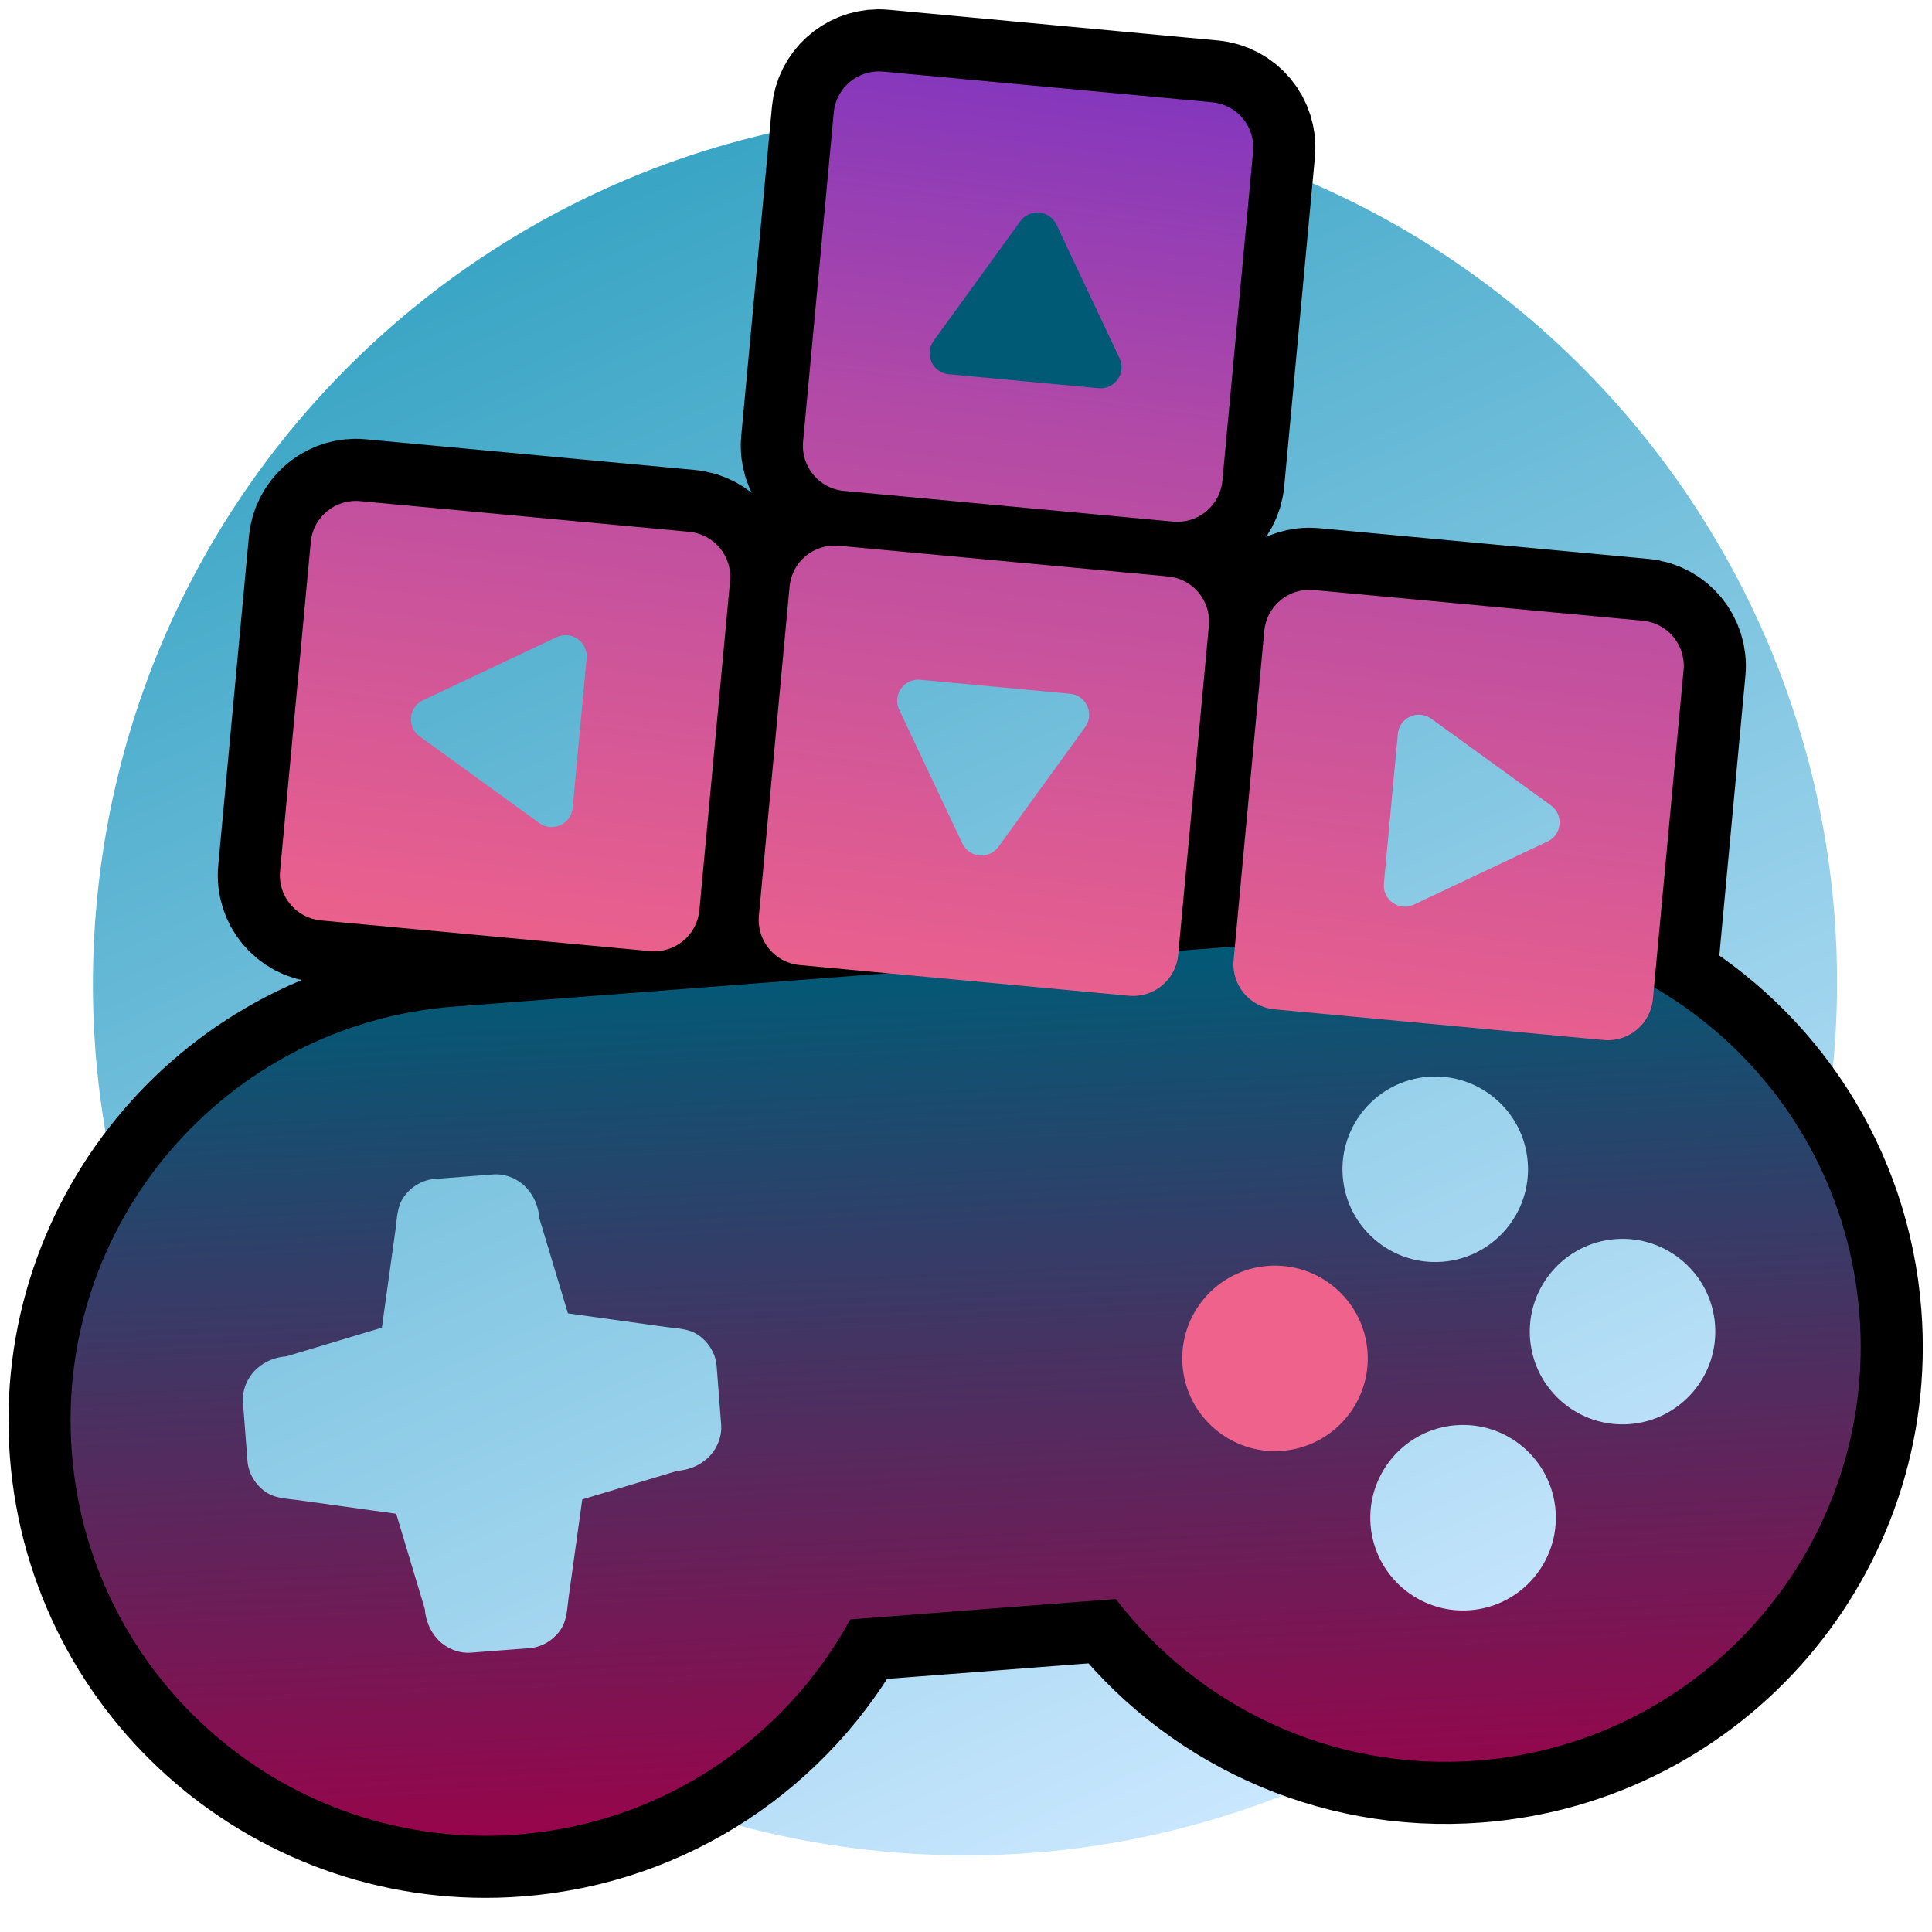
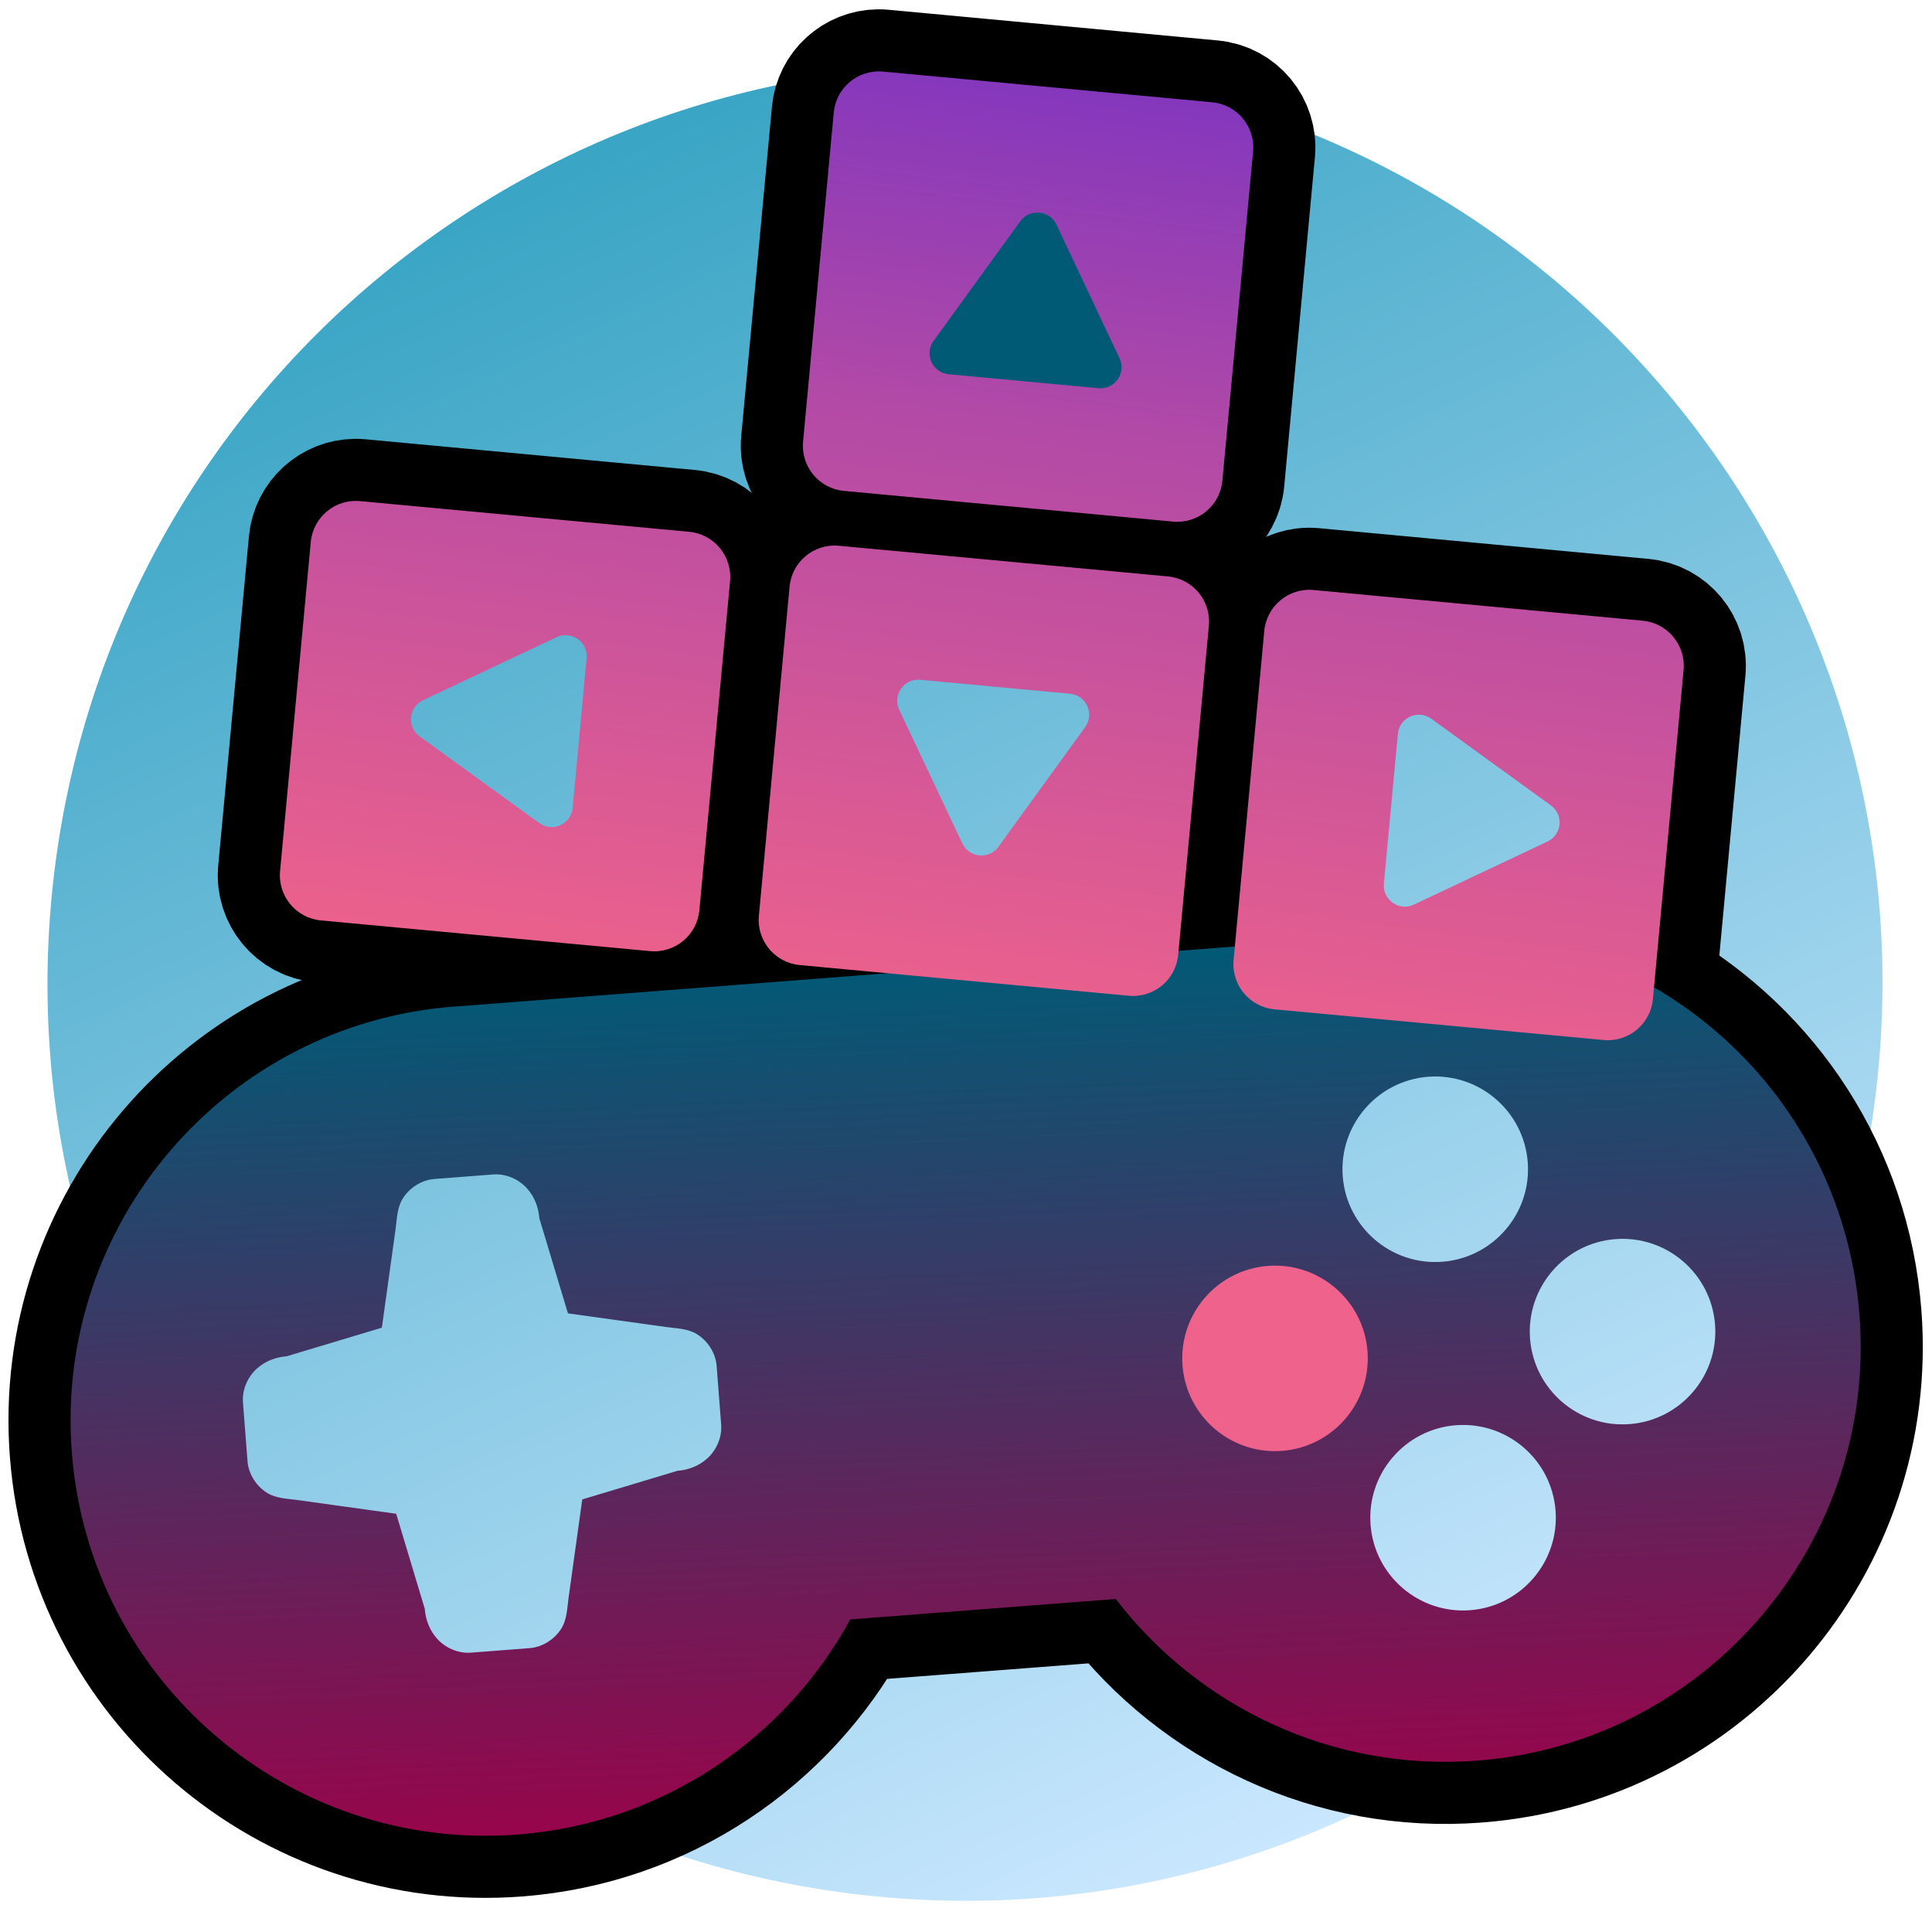
<svg xmlns="http://www.w3.org/2000/svg" xmlns:xlink="http://www.w3.org/1999/xlink" width="140.022mm" height="140.022mm" viewBox="0 0 140.022 140.022" version="1.1" id="svg2873">
  <defs id="defs2867">
    <linearGradient id="linearGradient2144">
      <stop style="stop-color:#ee628b;stop-opacity:1;" offset="0" id="stop2140" />
      <stop style="stop-color:#b34aa6;stop-opacity:1;" offset="0.569" id="stop2148" />
      <stop style="stop-color:#7531c4;stop-opacity:1;" offset="1" id="stop2142" />
    </linearGradient>
    <linearGradient id="linearGradient2085">
      <stop style="stop-color:#005a76;stop-opacity:1;" offset="0" id="stop2081" />
      <stop style="stop-color:#a00049;stop-opacity:1;" offset="1" id="stop2083" />
    </linearGradient>
    <linearGradient id="linearGradient2021">
      <stop style="stop-color:#38a4c4;stop-opacity:1;" offset="0" id="stop2017" />
      <stop style="stop-color:#cbe8ff;stop-opacity:1;" offset="1" id="stop2019" />
    </linearGradient>
    <filter style="color-interpolation-filters:sRGB;" id="filter1980" x="-0.02" y="-0.018" width="1.04" height="1.044">
      <feFlood flood-opacity="0.251" flood-color="rgb(0,0,0)" result="flood" id="feFlood1970" />
      <feComposite in="flood" in2="SourceGraphic" operator="in" result="composite1" id="feComposite1972" />
      <feGaussianBlur in="composite1" stdDeviation="1" result="blur" id="feGaussianBlur1974" />
      <feOffset dx="0" dy="1" result="offset" id="feOffset1976" />
      <feComposite in="SourceGraphic" in2="offset" operator="over" result="composite2" id="feComposite1978" />
    </filter>
-     <linearGradient xlink:href="#linearGradient2021" id="linearGradient2023" x1="226.839" y1="35.98" x2="285.777" y2="166.388" gradientUnits="userSpaceOnUse" gradientTransform="matrix(0.9026962,0,0,0.9026962,24.84878,11.07893)" />
+     <linearGradient xlink:href="#linearGradient2021" id="linearGradient2023" x1="226.839" y1="35.98" x2="285.777" y2="166.388" gradientUnits="userSpaceOnUse" gradientTransform="matrix(0.9497212,0,0,0.9497212,12.80417,6.330255)" />
    <linearGradient xlink:href="#linearGradient2085" id="linearGradient2089" x1="277.108" y1="42.212" x2="262.537" y2="99.788" gradientUnits="userSpaceOnUse" gradientTransform="matrix(1.054711,-0.3193442,0.3193442,1.054711,-45.05384,142.5754)" />
    <linearGradient xlink:href="#linearGradient2144" id="linearGradient2146" x1="255.535" y1="161.491" x2="241.915" y2="85.886" gradientUnits="userSpaceOnUse" gradientTransform="rotate(17.76538,437.129,128.9147)" />
  </defs>
  <g id="layer1" transform="translate(-186.1212,-30.97087)">
-     <path style="fill:url(#linearGradient2023);fill-opacity:1;fill-rule:nonzero;stroke:none;stroke-width:5;stroke-linejoin:round;stroke-miterlimit:4;stroke-dasharray:none;stroke-opacity:1" id="path3680" d="m 318.859,109.316 a 63.199,63.199 0 0 1 -69.845,55.724 63.199,63.199 0 0 1 -55.765,-69.812 63.199,63.199 0 0 1 69.779,-55.806 63.199,63.199 0 0 1 55.847,69.747" />
+     <path style="fill:url(#linearGradient2023);fill-opacity:1;fill-rule:nonzero;stroke:none;stroke-width:5.26;stroke-linejoin:round;stroke-miterlimit:4;stroke-dasharray:none;stroke-opacity:1" id="path3680" d="m 322.131,109.685 a 66.491,66.491 0 0 1 -73.483,58.627 66.491,66.491 0 0 1 -58.67,-73.449 66.491,66.491 0 0 1 73.415,-58.713 66.491,66.491 0 0 1 58.756,73.38" />
    <path id="path3702" style="fill:#010000;fill-opacity:0;fill-rule:nonzero;stroke:#000000;stroke-width:9;stroke-linejoin:round;stroke-miterlimit:4;stroke-dasharray:none;stroke-opacity:1" d="m 249.786,36.145 c -1.664,0.014 -3.08,1.286 -3.238,2.978 l -2.224,23.853 c -0.168,1.805 1.159,3.405 2.964,3.573 l 23.853,2.224 c 1.805,0.168 3.405,-1.159 3.573,-2.964 L 276.938,41.957 c 0.168,-1.805 -1.158,-3.405 -2.963,-3.573 l -23.853,-2.224 c -0.113,-0.011 -0.225,-0.015 -0.336,-0.014 z m -37.905,31.13 c -1.664,0.014 -3.08,1.286 -3.238,2.978 l -2.224,23.853 c -0.168,1.805 1.159,3.405 2.964,3.573 l 23.853,2.224 c 1.805,0.168 3.405,-1.159 3.573,-2.964 l 2.223,-23.853 c 0.168,-1.805 -1.158,-3.405 -2.963,-3.573 l -23.853,-2.223 c -0.113,-0.011 -0.225,-0.016 -0.336,-0.015 z m 34.701,3.236 c -1.664,0.014 -3.08,1.285 -3.238,2.977 l -2.224,23.853 c -0.168,1.805 1.159,3.405 2.964,3.573 l 6.364,0.593 -30.994,2.388 c -0.145,0.009 -0.29,0.016 -0.436,0.027 v 4.9e-4 c -16.567,1.276 -28.968,15.748 -27.692,32.315 1.276,16.567 15.747,28.968 32.314,27.692 10.535,-0.812 19.384,-6.96 24.105,-15.589 l 19.242,-1.482 c 5.986,7.804 15.672,12.524 26.207,11.713 16.567,-1.276 28.968,-15.747 27.692,-32.314 -0.792,-10.288 -6.633,-18.928 -14.891,-23.723 l 2.144,-23.005 c 0.168,-1.805 -1.159,-3.405 -2.964,-3.573 l -23.853,-2.224 c -1.805,-0.168 -3.405,1.159 -3.573,2.964 l -2.133,22.873 -4.079,0.314 2.196,-23.562 c 0.168,-1.805 -1.158,-3.405 -2.963,-3.573 l -23.853,-2.223 c -0.113,-0.011 -0.225,-0.015 -0.336,-0.014 z" />
    <g id="g1194" transform="matrix(1.009058,0,0,1.009058,-2.393999,0.3382716)">
      <ellipse style="fill:#ee628b;fill-opacity:1;fill-rule:nonzero;stroke:none;stroke-width:0.934;stroke-linejoin:round;stroke-miterlimit:4;stroke-dasharray:none;stroke-opacity:1" id="ellipse1186" cx="229.277" cy="203.381" rx="8.198" ry="8.225" transform="rotate(-16.8452)" />
      <path id="path1188" style="fill:url(#linearGradient2089);fill-opacity:1;stroke:none;stroke-width:1.57;stroke-miterlimit:4;stroke-dasharray:none;stroke-opacity:1" d="m 219.425,102.654 c -16.418,1.265 -28.708,15.606 -27.443,32.025 1.265,16.418 15.606,28.708 32.024,27.443 10.44,-0.804 19.21,-6.897 23.888,-15.449 l 19.069,-1.469 c 5.932,7.734 15.531,12.412 25.972,11.608 16.418,-1.265 28.708,-15.606 27.443,-32.024 -1.27,-16.483 -15.606,-28.709 -32.024,-27.444 -0.144,0.011 -0.287,0.026 -0.431,0.039 l -68.066,5.243 c -0.144,0.009 -0.288,0.016 -0.432,0.027 z m -1.401,12.383 4.222,-0.325 c 0.958,-0.074 1.867,0.379 2.418,0.989 0.551,0.61 0.836,1.365 0.897,2.157 l 2.053,6.83 7.064,0.983 c 0.787,0.109 1.58,0.103 2.267,0.554 0.687,0.451 1.276,1.279 1.35,2.238 l 0.325,4.222 c 0.074,0.959 -0.381,1.867 -0.991,2.418 -0.61,0.551 -1.363,0.836 -2.155,0.897 l -6.83,2.053 -0.983,7.062 c -0.11,0.787 -0.105,1.582 -0.556,2.269 -0.451,0.687 -1.279,1.276 -2.238,1.35 l -4.222,0.325 c -0.958,0.074 -1.867,-0.381 -2.418,-0.991 -0.551,-0.61 -0.834,-1.365 -0.895,-2.157 l -2.053,-6.828 -7.064,-0.983 c -0.787,-0.109 -1.582,-0.105 -2.269,-0.556 -0.687,-0.451 -1.274,-1.28 -1.347,-2.238 l -0.325,-4.222 c -0.074,-0.958 0.379,-1.867 0.989,-2.418 0.61,-0.551 1.365,-0.834 2.157,-0.895 l 6.83,-2.053 0.983,-7.064 c 0.109,-0.787 0.102,-1.582 0.554,-2.269 0.451,-0.687 1.28,-1.274 2.238,-1.347 z m 71.373,-7.341 c 3.665,-0.282 6.873,2.467 7.155,6.132 0.282,3.665 -2.467,6.873 -6.132,7.155 -3.665,0.282 -6.873,-2.467 -7.155,-6.132 -0.282,-3.665 2.467,-6.873 6.132,-7.155 z m -11.509,13.584 c 3.665,-0.282 6.873,2.466 7.155,6.131 0.282,3.665 -2.467,6.873 -6.132,7.155 -3.665,0.282 -6.873,-2.467 -7.155,-6.132 -0.282,-3.665 2.467,-6.872 6.132,-7.155 z m 24.962,-1.923 c 3.665,-0.282 6.873,2.466 7.155,6.131 0.282,3.665 -2.467,6.873 -6.132,7.155 -3.665,0.282 -6.873,-2.467 -7.155,-6.132 -0.282,-3.665 2.467,-6.872 6.132,-7.155 z m -11.455,13.367 c 3.665,-0.282 6.873,2.466 7.155,6.131 0.282,3.665 -2.467,6.873 -6.132,7.155 -3.665,0.282 -6.873,-2.467 -7.155,-6.132 -0.282,-3.665 2.467,-6.872 6.132,-7.155 z" />
      <ellipse style="fill:#005a76;fill-opacity:1;fill-rule:nonzero;stroke:none;stroke-width:0.893;stroke-linejoin:round;stroke-miterlimit:4;stroke-dasharray:none;stroke-opacity:1" id="ellipse1190" cx="263.942" cy="-29.849" rx="10.779" ry="9.35" transform="rotate(17.76538)" />
      <path id="path1192" style="color:#000000;font-style:normal;font-variant:normal;font-weight:normal;font-stretch:normal;font-size:medium;line-height:normal;font-family:sans-serif;font-variant-ligatures:normal;font-variant-position:normal;font-variant-caps:normal;font-variant-numeric:normal;font-variant-alternates:normal;font-variant-east-asian:normal;font-feature-settings:normal;font-variation-settings:normal;text-indent:0;text-align:start;text-decoration:none;text-decoration-line:none;text-decoration-style:solid;text-decoration-color:#000000;letter-spacing:normal;word-spacing:normal;text-transform:none;writing-mode:lr-tb;direction:ltr;text-orientation:mixed;dominant-baseline:auto;baseline-shift:baseline;text-anchor:start;white-space:normal;shape-padding:0;shape-margin:0;inline-size:0;clip-rule:nonzero;display:inline;overflow:visible;visibility:visible;isolation:auto;mix-blend-mode:normal;color-interpolation:sRGB;color-interpolation-filters:linearRGB;solid-color:#000000;solid-opacity:1;vector-effect:none;fill:url(#linearGradient2146);fill-opacity:1;fill-rule:nonzero;stroke:none;stroke-width:1.128;stroke-linecap:butt;stroke-linejoin:round;stroke-miterlimit:4;stroke-dasharray:none;stroke-dashoffset:0;stroke-opacity:1;color-rendering:auto;image-rendering:auto;shape-rendering:auto;text-rendering:auto;enable-background:accumulate;stop-color:#000000" d="m 250.249,35.5 c -1.789,-0.167 -3.375,1.148 -3.541,2.937 l -2.204,23.639 c -0.167,1.789 1.148,3.374 2.937,3.541 l 23.639,2.204 c 1.789,0.167 3.374,-1.148 3.541,-2.937 l 2.204,-23.639 c 0.167,-1.789 -1.148,-3.375 -2.937,-3.541 z m 11.188,10.124 c 0.547,0.039 1.031,0.369 1.265,0.865 l 4.531,9.598 c 0.5,1.06 -0.342,2.262 -1.509,2.154 l -10.759,-1.003 c -1.167,-0.11 -1.773,-1.446 -1.086,-2.396 l 6.228,-8.595 c 0.306,-0.423 0.809,-0.659 1.331,-0.623 z m -48.753,20.726 c -1.789,-0.167 -3.374,1.148 -3.541,2.937 l -2.204,23.639 c -0.167,1.789 1.148,3.375 2.937,3.541 l 23.639,2.204 c 1.789,0.167 3.374,-1.148 3.541,-2.937 l 2.204,-23.639 c 0.167,-1.789 -1.148,-3.374 -2.937,-3.541 z m 34.39,3.206 c -1.789,-0.167 -3.375,1.148 -3.541,2.937 l -2.204,23.639 c -0.167,1.789 1.148,3.375 2.937,3.541 l 23.639,2.204 c 1.789,0.167 3.374,-1.148 3.541,-2.937 l 2.204,-23.639 c 0.167,-1.789 -1.148,-3.374 -2.937,-3.541 z m 34.096,3.179 c -1.789,-0.167 -3.374,1.148 -3.541,2.937 l -2.204,23.639 c -0.167,1.789 1.148,3.374 2.937,3.541 l 23.639,2.204 c 1.789,0.167 3.375,-1.148 3.541,-2.937 l 2.204,-23.639 c 0.167,-1.789 -1.148,-3.374 -2.937,-3.541 z m 7.709,8.963 c 0.268,0.025 0.524,0.121 0.742,0.279 l 8.595,6.228 c 0.932,0.676 0.799,2.103 -0.242,2.595 l -9.598,4.531 c -1.061,0.503 -2.265,-0.341 -2.156,-1.51 l 1.003,-10.756 c 0.078,-0.836 0.821,-1.448 1.656,-1.367 z m -61.322,-5.716 c 0.846,0.061 1.477,0.806 1.399,1.651 l -1.003,10.756 c -0.11,1.167 -1.446,1.773 -2.396,1.086 l -8.595,-6.228 c -0.932,-0.676 -0.799,-2.103 0.242,-2.595 l 9.598,-4.531 c 0.236,-0.111 0.495,-0.159 0.755,-0.139 z m 25.362,3.201 10.759,1.003 c 1.167,0.11 1.773,1.446 1.086,2.396 l -6.228,8.596 c -0.676,0.932 -2.103,0.799 -2.595,-0.242 l -4.532,-9.597 c -0.503,-1.061 0.341,-2.265 1.51,-2.156 z" />
    </g>
  </g>
</svg>
